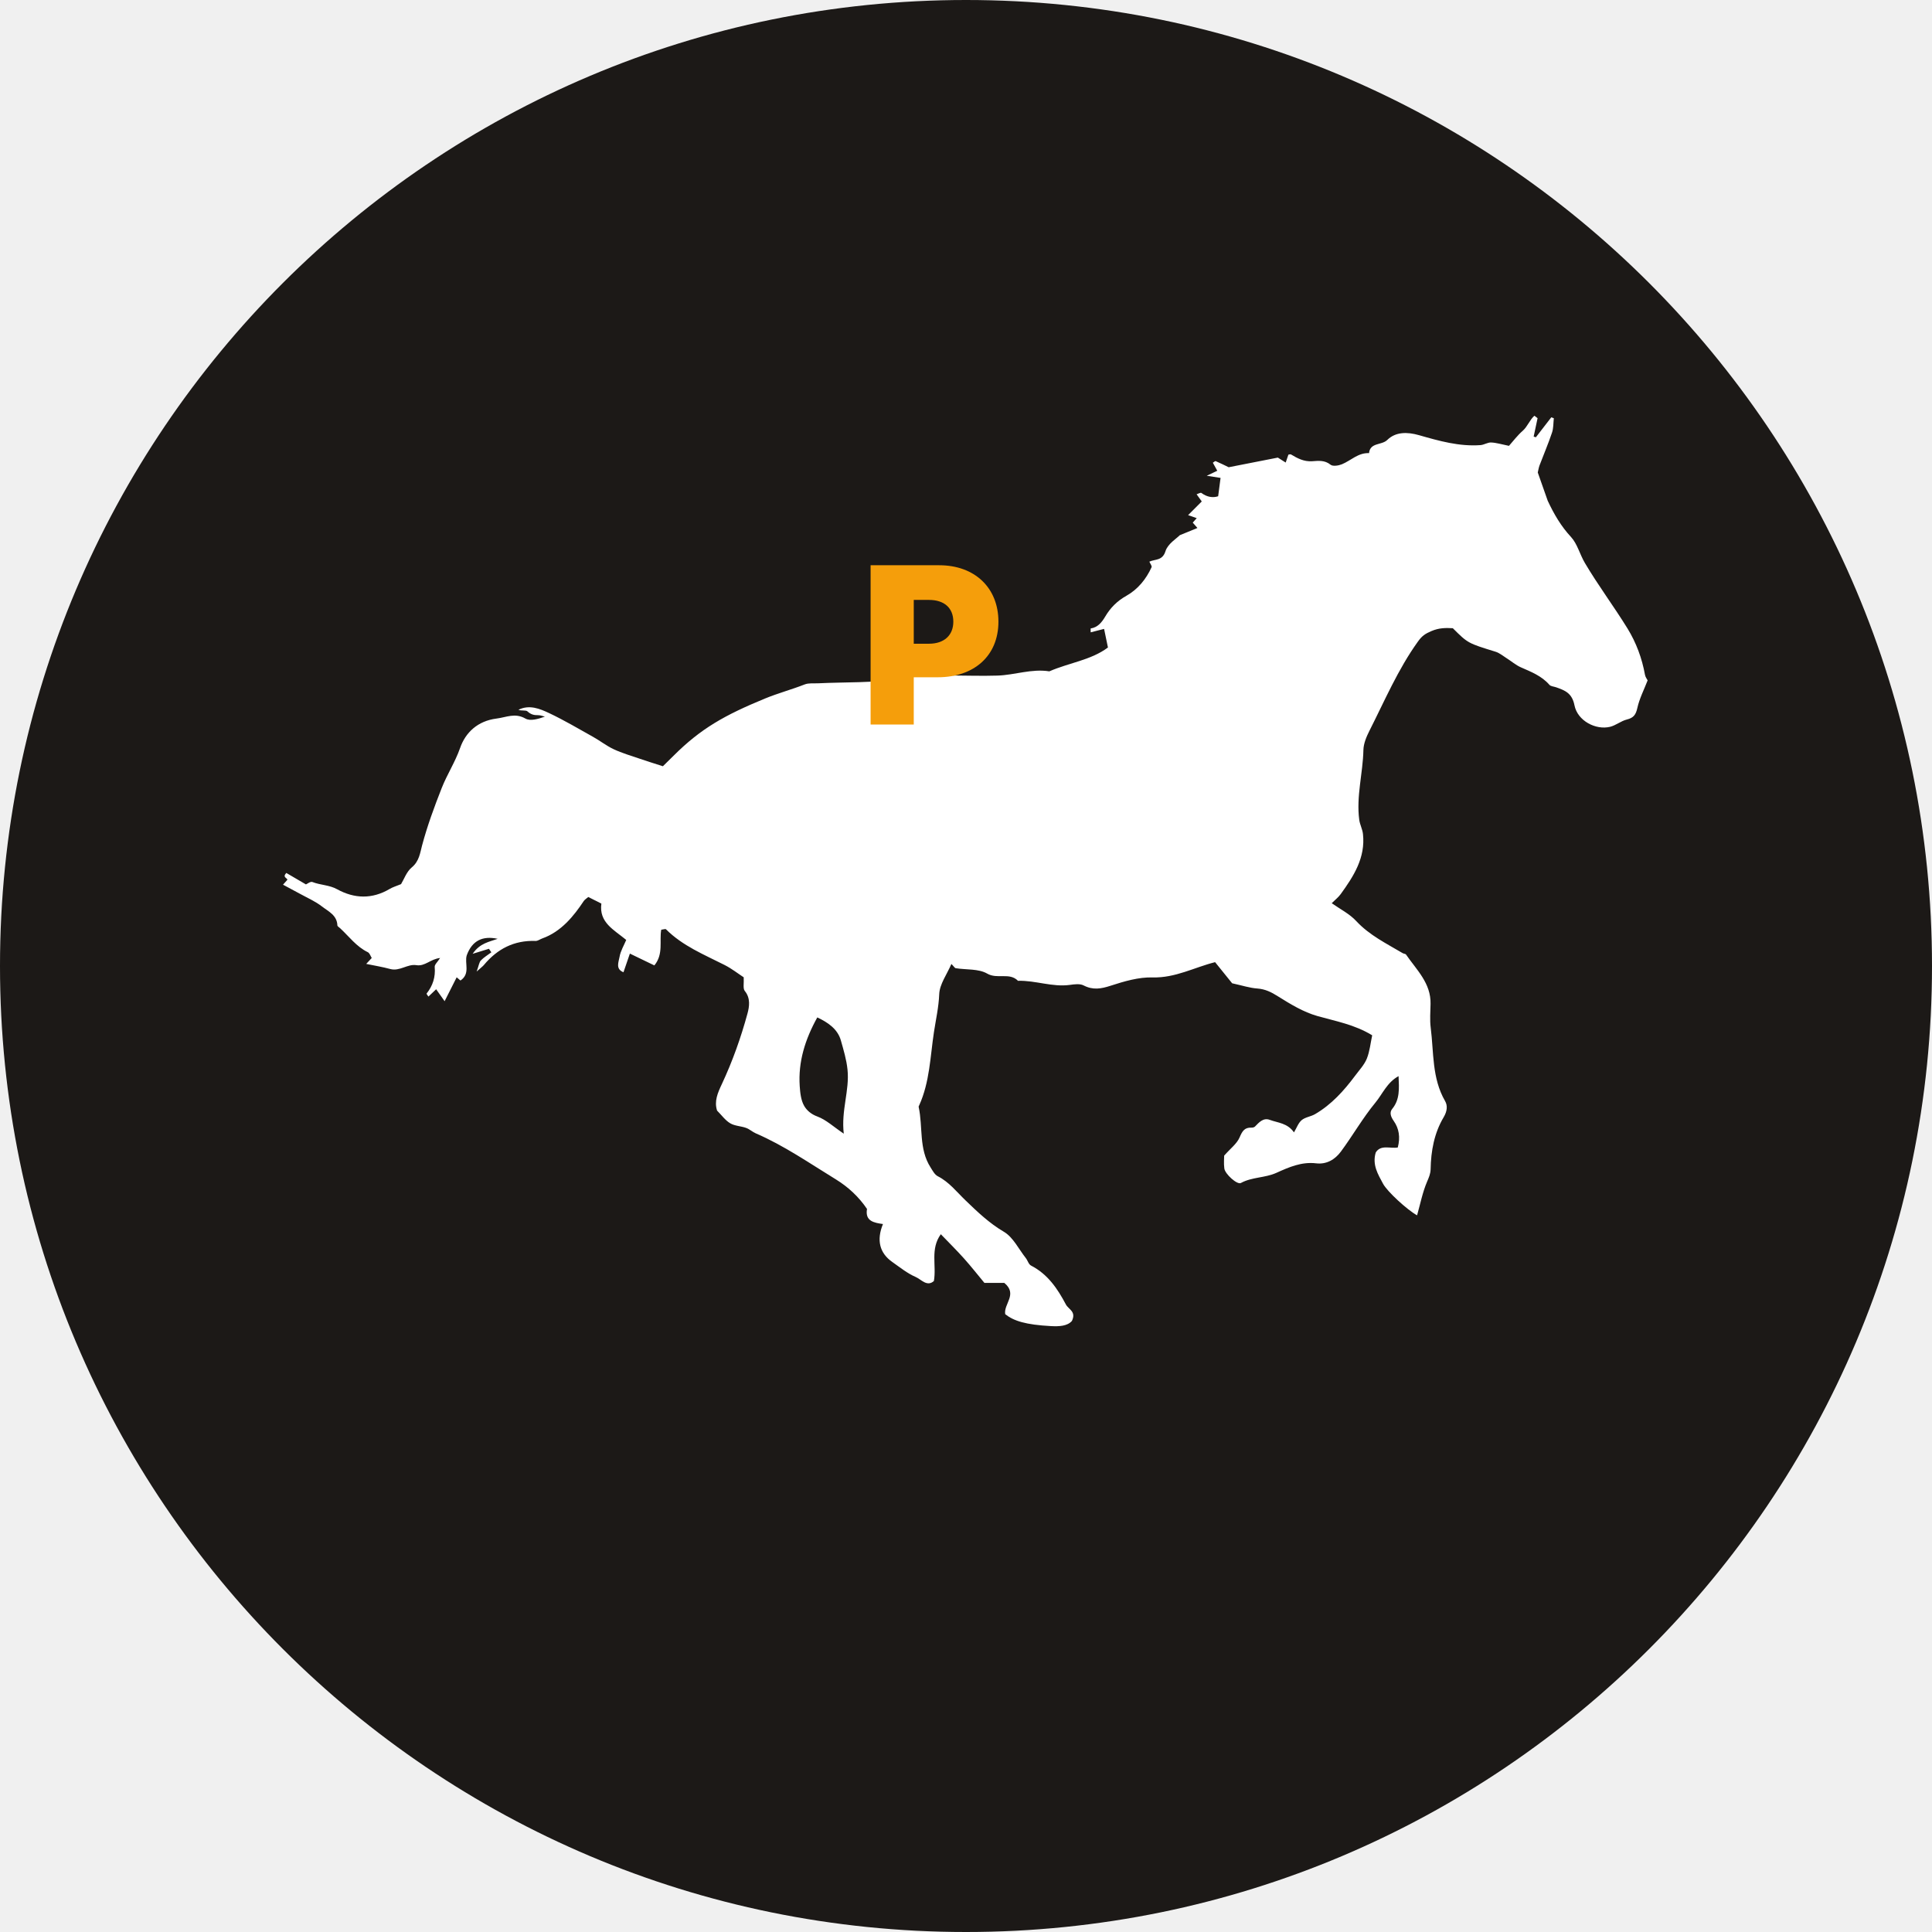
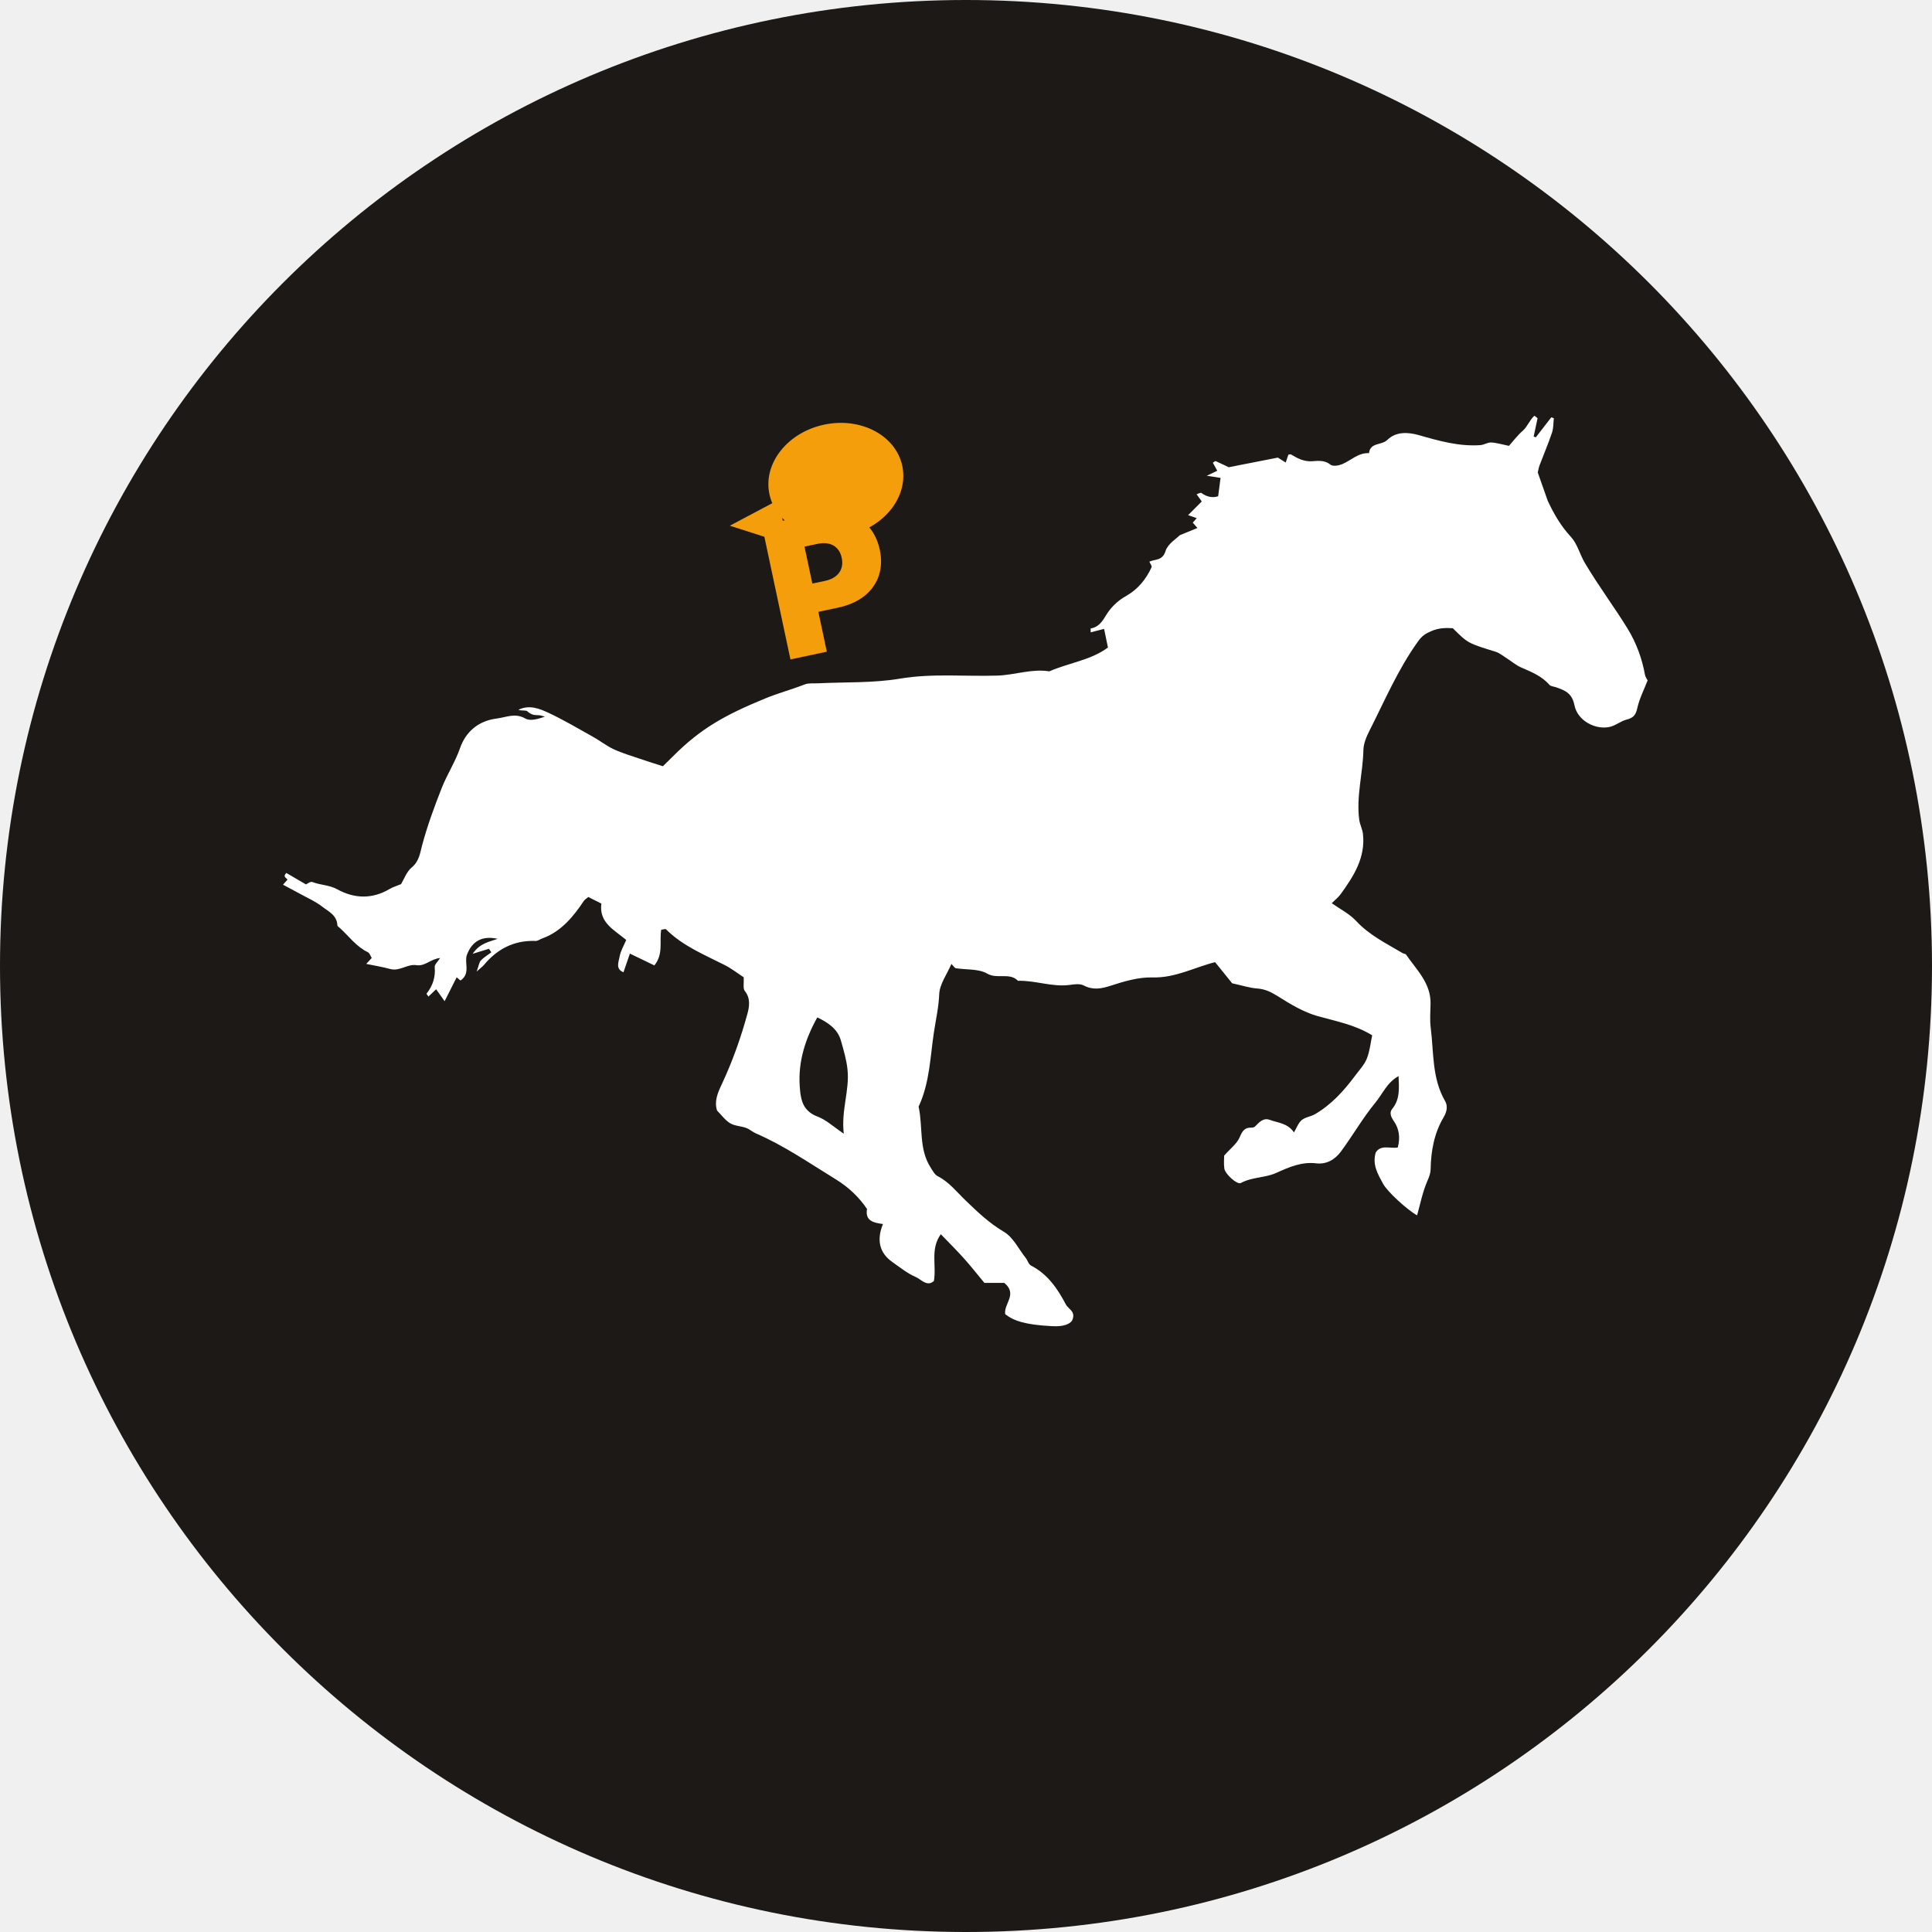
<svg xmlns="http://www.w3.org/2000/svg" viewBox="0 0 512 512" fill="none">
  <circle cx="256" cy="256" r="256" fill="#1c1917" />
  <g transform="translate(75,50) scale(1.65)" fill="white">
    <path d="M196.904,41.306c0.665-0.744,1.361-1.681,2.225-2.435c0.751-0.66,1.111-1.741,1.858-2.401       c0.173,0.129,0.34,0.259,0.513,0.391c-0.208,0.988-0.422,1.97-0.63,2.958c0.117,0.036,0.239,0.074,0.355,0.109       c0.828-1.072,1.65-2.143,2.479-3.209c0.137,0.053,0.269,0.099,0.405,0.152c-0.086,0.78-0.045,1.605-0.299,2.333       c-0.595,1.77-1.331,3.483-1.991,5.228c-0.142,0.368-0.192,0.77-0.289,1.153l1.6,4.544c0.99,2.107,2.112,4.067,3.747,5.825       c0.996,1.072,1.402,2.772,2.215,4.154c2.138,3.621,4.661,6.975,6.854,10.537c1.396,2.27,2.326,4.783,2.804,7.434       c0.07,0.376,0.335,0.714,0.426,0.894c-0.584,1.508-1.32,2.927-1.655,4.441c-0.238,1.081-0.614,1.582-1.681,1.846       c-0.935,0.229-1.752,0.937-2.691,1.17c-2.285,0.561-5.225-0.942-5.723-3.448c-0.386-1.96-1.514-2.392-2.94-2.895       c-0.37-0.132-0.873-0.147-1.092-0.406c-1.244-1.43-2.925-2.074-4.59-2.809c-0.808-0.357-1.503-0.972-2.265-1.449       c-0.59-0.371-1.148-0.854-1.793-1.052c-4.423-1.368-4.423-1.345-6.86-3.775c-1.112-0.063-2.204-0.073-3.442,0.462       c-0.98,0.421-1.504,0.754-2.164,1.686c-3.209,4.466-5.331,9.483-7.789,14.33c-0.482,0.952-0.944,2.049-0.965,3.085       c-0.081,3.747-1.168,7.434-0.67,11.204c0.102,0.774,0.518,1.514,0.599,2.288c0.417,3.801-1.493,6.776-3.58,9.655       c-0.37,0.511-0.889,0.912-1.437,1.455c1.34,0.949,2.863,1.706,3.94,2.874c2.133,2.29,4.854,3.605,7.454,5.149       c0.168,0.102,0.441,0.091,0.538,0.224c1.687,2.457,4.012,4.59,3.94,7.926c-0.02,1.275-0.137,2.57,0.025,3.824       c0.508,3.971,0.178,8.104,2.311,11.786c0.427,0.736,0.336,1.64-0.233,2.595c-1.513,2.539-2.041,5.418-2.092,8.358       c-0.021,0.741-0.284,1.325-0.574,2.001c-0.726,1.711-1.087,3.574-1.6,5.397c-1.544-0.843-4.794-3.804-5.474-5.088       c-0.803-1.509-1.757-3.012-1.168-5.002c0.812-1.33,2.381-0.579,3.544-0.812c0.427-1.646,0.193-3.047-0.649-4.25       c-0.488-0.696-0.722-1.376-0.244-1.95c1.234-1.508,1.107-3.229,1.016-5.256c-1.858,1.011-2.579,2.879-3.722,4.256       c-2.036,2.468-3.636,5.291-5.546,7.87c-0.934,1.26-2.29,2.082-3.971,1.879c-2.336-0.279-4.362,0.614-6.383,1.528       c-1.828,0.828-3.91,0.655-5.708,1.631c-0.589,0.319-2.539-1.438-2.655-2.336c-0.107-0.823-0.025-1.666-0.025-2.062       c1.025-1.162,2.041-1.909,2.473-2.914c0.422-0.985,0.777-1.625,1.904-1.579c0.183,0.005,0.441-0.046,0.559-0.163       c0.67-0.686,1.351-1.482,2.407-1.081c1.29,0.482,2.823,0.497,3.869,2.006c0.437-0.731,0.701-1.519,1.239-1.971       c0.578-0.478,1.462-0.563,2.138-0.954c2.646-1.539,4.646-3.764,6.454-6.19c0.66-0.889,1.463-1.731,1.869-2.732       c0.477-1.193,0.599-2.528,0.862-3.747c-2.843-1.736-5.87-2.26-8.815-3.098c-2.234-0.635-4.326-1.909-6.316-3.158       c-1.076-0.681-2.052-1.168-3.331-1.26c-1.188-0.081-2.347-0.467-4.032-0.838c-0.721-0.889-1.747-2.158-2.737-3.392       c-3.315,0.827-6.372,2.549-10.039,2.452c-2.234-0.065-4.56,0.625-6.733,1.33c-1.554,0.508-2.854,0.727-4.356-0.051       c-0.589-0.299-1.463-0.183-2.184-0.081c-2.834,0.392-5.54-0.741-8.343-0.654c-1.377-1.407-3.307-0.203-4.957-1.163       c-1.384-0.798-3.344-0.589-5.045-0.863c-0.17-0.03-0.3-0.289-0.696-0.681c-0.724,1.686-1.894,3.25-1.955,4.85       c-0.083,2.077-0.541,4.088-0.848,6.089c-0.597,3.94-0.676,8.018-2.361,11.745c-0.041,0.086-0.109,0.192-0.094,0.279       c0.708,3.225-0.005,6.733,1.915,9.719c0.328,0.519,0.655,1.158,1.155,1.412c1.82,0.924,3.031,2.509,4.446,3.869       c1.924,1.854,3.811,3.666,6.18,5.058c1.478,0.873,2.366,2.763,3.504,4.205c0.31,0.391,0.457,1.021,0.853,1.219       c2.676,1.381,4.245,3.691,5.596,6.251c0.417,0.787,1.696,1.117,0.965,2.64c-0.731,0.828-2.021,0.899-3.361,0.828       c-4.052-0.219-5.972-0.817-7.353-1.914c-0.279-1.65,2.057-3.204-0.143-5.022c-0.935,0-1.983,0-3.194,0       c-1.071-1.29-2.138-2.65-3.285-3.931c-1.191-1.33-2.465-2.584-3.72-3.89c-1.731,2.402-0.67,4.997-1.112,7.516       c-1.102,0.98-2.024-0.254-2.907-0.64c-1.356-0.584-2.546-1.554-3.775-2.417c-2.031-1.422-2.567-3.489-1.498-6.094       c-1.409-0.203-2.905-0.441-2.562-2.422c-1.315-1.95-3.031-3.54-4.997-4.748c-4.217-2.58-8.295-5.424-12.865-7.394       c-0.541-0.233-0.998-0.676-1.549-0.873c-0.838-0.305-1.82-0.305-2.554-0.742c-0.794-0.467-1.378-1.3-2.115-2.041       c-0.49-1.508,0.102-2.849,0.769-4.266c1.709-3.656,3.062-7.459,4.118-11.344c0.285-1.052,0.518-2.448-0.437-3.605       c-0.322-0.396-0.119-1.219-0.173-2.194c-0.889-0.578-1.919-1.391-3.067-1.975c-3.293-1.671-6.746-3.062-9.422-5.743       c-0.089-0.082-0.391,0.035-0.759,0.076c-0.323,1.822,0.394,3.904-1.102,5.732c-1.249-0.599-2.549-1.229-3.933-1.898       c-0.322,0.934-0.67,1.955-1.028,2.995c-1.325-0.518-0.769-1.655-0.629-2.482c0.16-0.939,0.701-1.823,1.071-2.707       c-2.003-1.655-4.4-2.803-3.994-5.84c-0.703-0.355-1.399-0.703-2.1-1.056c-0.282,0.243-0.569,0.408-0.734,0.654       c-1.577,2.377-3.608,4.921-6.652,5.998c-0.368,0.132-0.736,0.426-1.097,0.406c-3.43-0.122-6.129,1.274-8.288,3.869       c-0.183,0.219-0.426,0.391-1.16,1.046c0.363-0.995,0.406-1.503,0.681-1.787c0.49-0.508,1.114-0.874,1.681-1.3       c-0.129-0.188-0.254-0.381-0.386-0.569c-0.744,0.229-1.485,0.457-2.62,0.808c1.175-1.731,2.678-1.92,4.019-2.407       c-2.392-0.522-4.108,0.265-4.971,2.666c-0.374,1.274,0.629,2.925-1.003,4.032c-0.208-0.178-0.427-0.366-0.609-0.519       c-0.597,1.193-1.211,2.397-1.938,3.839c-0.495-0.695-0.917-1.3-1.358-1.919c-0.368,0.355-0.805,0.771-1.241,1.178       c-0.104-0.167-0.335-0.437-0.292-0.487c0.998-1.26,1.444-2.646,1.3-4.275c-0.036-0.376,0.467-0.803,0.868-1.438       c-1.554,0.168-2.422,1.377-3.806,1.153c-1.425-0.233-2.679,1.03-4.197,0.619c-1.241-0.335-2.521-0.548-3.864-0.822       c0.345-0.376,0.556-0.6,0.886-0.95c-0.198-0.31-0.33-0.787-0.63-0.929c-1.84-0.894-3.016-2.529-4.456-3.859       c-0.158-0.147-0.427-0.295-0.432-0.452c-0.063-1.646-1.468-2.25-2.486-3.042c-1.082-0.838-2.381-1.394-3.595-2.066       c-0.868-0.462-1.742-0.929-2.651-1.424c0.317-0.358,0.521-0.582,0.708-0.794c-0.074-0.328-0.838-0.386-0.178-1.092       c0.982,0.571,2.001,1.17,3.151,1.841c0.208-0.084,0.729-0.506,1.036-0.386c1.292,0.51,2.709,0.464,3.981,1.166       c2.768,1.523,5.621,1.612,8.43-0.051c0.5-0.297,1.082-0.465,1.83-0.772c0.468-0.764,0.884-2.006,1.742-2.707       c1.175-0.97,1.325-2.341,1.632-3.496c0.843-3.161,1.955-6.183,3.151-9.219c0.868-2.204,2.163-4.174,2.956-6.436       c0.861-2.481,2.811-4.354,5.86-4.738c1.574-0.198,2.958-0.952,4.621-0.005c0.787,0.457,2.044,0.084,3.141-0.302       c-0.368-0.084-0.744-0.244-1.112-0.234c-0.66,0.015-1.16-0.125-1.686-0.609c-0.27-0.249-0.96-0.045-1.45-0.259       c1.762-0.868,3.433-0.172,4.961,0.551c2.407,1.14,4.705,2.501,7.031,3.801c1.127,0.629,2.158,1.453,3.321,1.991       c1.333,0.619,2.757,1.036,4.156,1.513c1.112,0.386,2.234,0.729,3.732,1.213c0.396-0.386,1.056-1.03,1.706-1.681       c4.387-4.377,8.191-6.515,14.678-9.188c2.107-0.868,4.286-1.445,6.391-2.272c0.645-0.249,1.437-0.145,2.158-0.18       c4.375-0.218,8.815-0.023,13.104-0.744c5.253-0.884,10.468-0.328,15.69-0.495c2.804-0.089,5.505-1.138,8.339-0.681       c3.147-1.379,6.702-1.795,9.414-3.832c-0.233-1.109-0.427-2.049-0.619-2.986c-0.66,0.173-1.371,0.353-2.153,0.551       c0-0.337-0.021-0.619,0.005-0.624c1.143-0.165,1.798-1.014,2.311-1.877c0.854-1.455,1.94-2.536,3.428-3.374       c1.833-1.036,3.153-2.653,4.032-4.575c0.096-0.203-0.219-0.589-0.351-0.901c0.924-0.432,2.103-0.114,2.59-1.688       c0.365-1.176,1.777-2.023,2.295-2.56c1.27-0.521,1.996-0.814,2.834-1.16c-0.366-0.421-0.559-0.64-0.752-0.863       c0.193-0.213,0.392-0.437,0.64-0.716c-0.396-0.142-0.767-0.267-1.386-0.485c0.746-0.754,1.427-1.435,2.193-2.199       c-0.319-0.442-0.554-0.765-0.827-1.15c0.254-0.076,0.635-0.314,0.771-0.213c0.894,0.667,1.838,0.812,2.691,0.53       c0.137-1.028,0.254-1.965,0.386-2.948c-0.752-0.114-1.336-0.208-2.219-0.343c0.705-0.337,1.127-0.536,1.69-0.805       c-0.254-0.455-0.487-0.874-0.711-1.29c0.132-0.074,0.355-0.297,0.468-0.252c0.807,0.348,1.599,0.749,2.076,0.978       c2.728-0.535,5.256-1.028,7.896-1.549c0.279,0.173,0.69,0.432,1.26,0.795c0.192-0.551,0.314-0.909,0.437-1.272       c0.122-0.01,0.314-0.089,0.416-0.028c1.046,0.63,2.082,1.176,3.393,1.089c0.995-0.068,2.016-0.208,2.965,0.562       c0.361,0.289,1.27,0.149,1.818-0.074c1.452-0.599,2.62-1.876,4.357-1.788c0.178-1.749,2.021-1.229,2.935-2.123       c1.33-1.305,3.179-1.31,5.108-0.759c3.204,0.919,6.454,1.841,9.861,1.592c0.579-0.043,1.152-0.449,1.717-0.421       C194.882,40.801,195.726,41.065,196.904,41.306z M85.813,133.108c-1.95,3.509-3.087,7.114-2.823,11.034       c0.073,1.082,0.198,2.275,0.718,3.179c0.399,0.696,1.102,1.331,2.105,1.696c1.409,0.519,2.59,1.641,4.253,2.763       c-0.442-3.773,0.952-6.941,0.599-10.299c-0.167-1.624-0.635-3.147-1.062-4.666C89.083,134.962,87.514,133.905,85.813,133.108z" />
  </g>
-   <text x="228" y="192" font-family="Inter, 'Helvetica Neue', Arial, sans-serif" font-size="58" font-weight="900" fill="#f59e0b">P</text>
+   <g transform="rotate(-12, 222, 168)">
+     <ellipse cx="230" cy="128" rx="18" ry="15" fill="#f59e0b" />
+     <path d="M 214 130 L 200 134 L 214 142 Z" fill="#f59e0b" />
+     <text x="206" y="172" font-family="Inter, 'Helvetica Neue', Arial, sans-serif" font-size="50" font-weight="900" fill="#f59e0b">P</text>
+   </g>
</svg>
